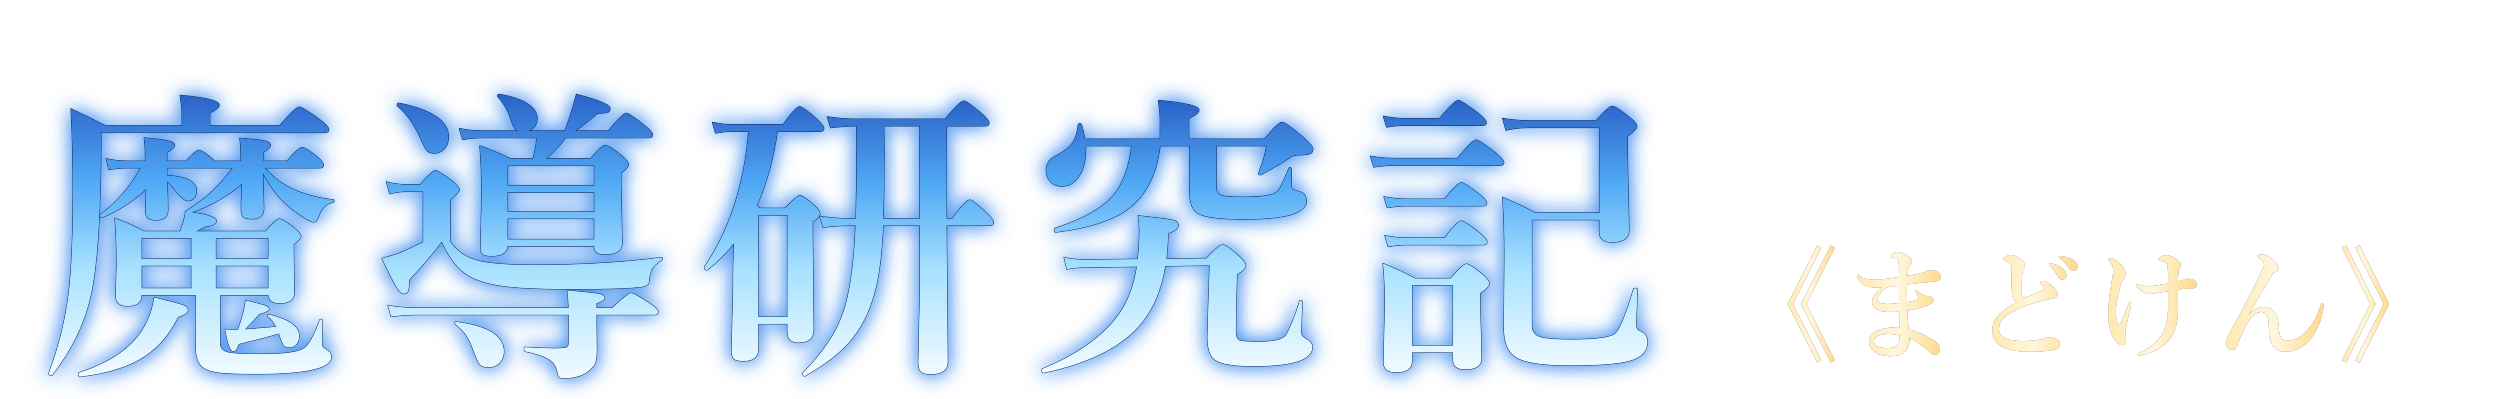
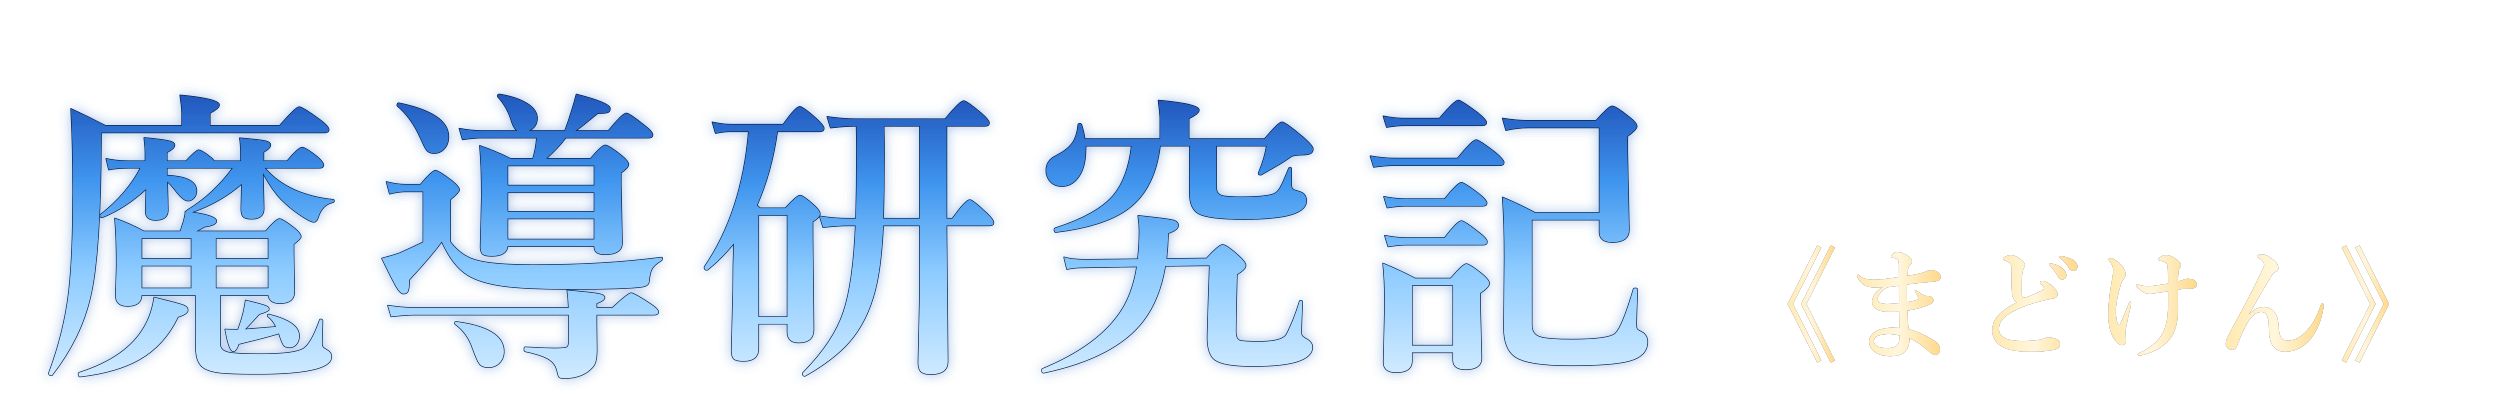
<svg xmlns="http://www.w3.org/2000/svg" viewBox="0 0 829.0 132.0" role="img" aria-label="魔導研究記《まどけん》">
  <defs>
    <linearGradient id="t-blue" x1="0" y1="0" x2="0" y2="1">
-       <stop offset="0" stop-color="#f2fbff" />
-       <stop offset="0.38" stop-color="#a9e2ff" />
-       <stop offset="0.70" stop-color="#4fa8f5" />
-       <stop offset="1" stop-color="#2b62c8" />
+       <stop offset="0" stop-color="#cfeaff" />
+       <stop offset="0.38" stop-color="#8ccbff" />
+       <stop offset="0.70" stop-color="#3f95ee" />
+       <stop offset="1" stop-color="#2258bd" />
    </linearGradient>
    <linearGradient id="t-sub" x1="0" y1="0" x2="1" y2="0">
      <stop offset="0" stop-color="#ffe9b0" />
      <stop offset="0.5" stop-color="#fff6dc" />
      <stop offset="1" stop-color="#ffd98a" />
    </linearGradient>
    <filter id="t-glow" x="-25%" y="-40%" width="150%" height="190%">
-       <feGaussianBlur stdDeviation="3.2" result="b" />
-       <feFlood flood-color="#3f8ef0" flood-opacity="0.75" />
+       <feGaussianBlur stdDeviation="2.0" result="b" />
+       <feFlood flood-color="#2f6fc8" flood-opacity="0.42" />
      <feComposite in2="b" operator="in" result="g" />
      <feMerge>
-         <feMergeNode in="g" />
        <feMergeNode in="g" />
        <feMergeNode in="SourceGraphic" />
      </feMerge>
    </filter>
  </defs>
  <g filter="url(#t-glow)">
-     <g fill="none" stroke="#0d2350" stroke-width="7" stroke-linejoin="round">
+     <g fill="none" stroke="#071a3c" stroke-width="9" stroke-linejoin="round">
      <path class="m" d="M1139 1522H1612Q1723 1649 1745 1649Q1768 1649 1887 1561Q1946 1517 1946 1495Q1946 1475 1915 1475H400V1432Q397 652 328 363Q264 81 68 -171Q66 -174 63 -174Q45 -174 45 -158Q45 -156 46 -155Q146 111 180 387Q209 632 209 1072Q209 1396 195 1637Q314 1582 429 1522H949V1608Q949 1647 936 1729Q1202 1704 1202 1663Q1202 1640 1139 1608ZM1042 371H675Q673 297 579 297Q499 297 499 369L505 571Q505 763 493 893Q596 857 690 805H938L960 873Q972 916 972 940H978Q980 945 991 952Q1163 1057 1294 1235H1132H847V1184Q1048 1175 1048 1079Q1048 1050 1029 1030Q1012 1012 991 1012Q960 1012 913 1071Q879 1117 849 1143Q854 1000 854 948Q854 881 770 881Q702 881 702 940Q702 948 706 1092Q562 960 410 900Q409 899 407 899Q393 899 393 913Q393 916 396 918Q577 1060 667 1235H583Q511 1235 452 1223L434 1298Q503 1282 583 1282H700V1335Q700 1377 692 1440Q830 1427 869 1416Q899 1407 899 1391Q899 1366 847 1341V1282H976Q1046 1356 1062 1356Q1084 1356 1151 1301L1169 1282H1349V1313Q1349 1395 1341 1438Q1484 1426 1519 1417Q1550 1409 1550 1391Q1550 1368 1503 1343V1282H1663Q1740 1374 1765 1374Q1788 1374 1867 1311Q1910 1274 1910 1255Q1910 1235 1884 1235H1511Q1595 1138 1720 1083Q1842 1032 1974 1020Q1982 1020 1982 1011Q1982 1003 1974 1001Q1900 986 1872 895Q1863 868 1845 868Q1821 868 1749 917Q1681 963 1624 1020Q1560 1086 1499 1200Q1500 1152 1503 1047Q1505 978 1505 959Q1505 889 1423 889Q1378 889 1364 905Q1351 920 1351 959Q1351 991 1355 1127Q1212 1001 1017 934Q1183 910 1183 875Q1183 846 1104 836Q1083 825 1046 805H1517Q1589 889 1611 889Q1633 889 1716 823Q1757 788 1757 768Q1757 755 1708 717V661L1712 392Q1712 316 1614 316Q1542 316 1536 371H1208V41Q1208 -6 1266 -18Q1316 -29 1480 -29Q1724 -29 1777 10Q1830 48 1884 202Q1886 207 1891 207Q1904 207 1904 196Q1900 85 1900 42Q1900 24 1908 16Q1915 9 1941 -6Q1964 -21 1964 -47Q1964 -101 1860 -129Q1733 -164 1460 -164Q1282 -164 1207.0 -155.5Q1132 -147 1096 -122Q1059 -97 1048 -40Q1042 -5 1042 63ZM675 618H1013V758H675ZM675 571V418H1013V571ZM1536 418V571H1179V418ZM1536 618V758H1179V618ZM1330 137Q1356 210 1367 258Q1379 317 1381 336Q1494 309 1519 298Q1540 290 1540 276Q1540 261 1473 242Q1430 193 1377 139L1588 156Q1565 204 1534 225Q1530 229 1530 233Q1530 240 1538 240Q1539 240 1540 240Q1745 190 1745 94Q1745 58 1724 35Q1705 16 1680 16Q1651 16 1640 31Q1630 43 1614 90L1608 111Q1507 80 1334 39Q1319 -10 1297 -10Q1269 -10 1242 139Q1260 137 1313 137ZM989 270Q989 243 922 223Q829 29 656 -68Q504 -153 259 -182Q246 -185 246 -164Q246 -157 251 -155Q575 -52 693 156Q745 246 760 356Q931 314 961 302Q989 290 989 270Z" transform="translate(14.00 116.00) scale(0.04883 -0.04883)" />
      <path class="m" d="M1323 1440Q1272 1371 1190 1298H1491Q1569 1389 1591 1389Q1615 1389 1704 1317Q1749 1280 1749 1259Q1749 1236 1698 1202V1122L1706 726Q1706 648 1589 648Q1517 648 1517 697V703H928Q922 637 821 637Q773 637 758 651Q744 664 744 699L752 1040Q752 1247 739 1386Q846 1349 948 1298H1100Q1120 1364 1126 1440H754Q702 1440 622 1428L600 1503Q682 1487 754 1487H995Q971 1502 956 1548Q928 1647 862 1718Q860 1721 860 1724Q860 1735 873 1735Q874 1735 876 1735Q1002 1713 1070 1666Q1129 1625 1129 1573Q1129 1512 1071 1487H1317Q1344 1557 1368 1639Q1378 1669 1395 1735Q1624 1676 1624 1639Q1624 1617 1607 1612Q1592 1607 1540 1606Q1430 1514 1388 1487H1612Q1709 1606 1735 1606Q1755 1606 1859 1522Q1913 1481 1913 1460Q1913 1440 1886 1440ZM1517 750V891H928V750ZM1517 938V1069H928V938ZM1517 1116V1251H928V1116ZM1532 238V187L1534 -2Q1534 -70 1518 -100Q1506 -123 1470 -150Q1407 -193 1314 -193Q1283 -193 1277 -184Q1272 -177 1263 -138Q1251 -88 1201 -60Q1153 -33 1048 -11Q1041 -9 1041 5Q1041 18 1048 18Q1178 10 1243 10Q1315 10 1330 17Q1343 24 1343 47V238H307Q238 238 137 226L115 301Q213 285 301 285H1343Q1339 362 1333 404Q1511 388 1552 379Q1587 371 1587 355Q1587 334 1532 316V285H1640Q1746 385 1767 385Q1787 385 1896 313Q1952 276 1952 258Q1952 238 1925 238ZM527 1448Q527 1395 496 1363Q469 1335 430 1335Q395 1335 379 1355Q364 1374 332 1448Q273 1577 181 1655Q178 1657 178 1661Q178 1678 193 1675Q527 1605 527 1448ZM903 -11Q903 -60 870 -92Q841 -119 798 -119Q755 -119 737 -95Q721 -74 692 6Q655 116 573 173Q570 176 570 181Q570 190 579 190Q580 190 581 190Q903 147 903 -11ZM1972 606Q1923 577 1907 547Q1894 522 1888 463Q1886 435 1843 428Q1731 412 1356 412Q1044 412 892 434Q743 455 659 506Q555 569 481 735Q423 651 260 475Q260 415 251 397Q243 381 221 381Q200 381 171 430Q145 475 74 621Q159 643 191 655Q216 665 355 731V1075H240Q187 1075 127 1059L105 1141Q173 1122 238 1122H336Q416 1217 438 1217Q459 1217 553 1145Q600 1106 600 1086Q600 1070 539 1020V733Q611 639 707 611Q816 576 1108 576Q1587 576 1971 627Q1979 629 1979 619Q1979 611 1972 606Z" transform="translate(123.00 116.00) scale(0.04883 -0.04883)" />
      <path class="m" d="M389 981 411 962H582Q660 1048 682 1048Q703 1048 778 980Q817 945 817 923Q817 900 768 870V749L774 137Q774 49 672 49Q596 49 596 121V176H399V6Q399 -76 299 -76Q246 -76 231 -60Q217 -45 217 -2L227 401Q227 593 233 723Q152 623 54 543Q52 542 50 542Q32 542 32 560Q32 562 33 564Q286 933 333 1483H209Q170 1483 108 1471L86 1546Q154 1530 213 1530H567Q653 1651 680 1651Q701 1651 795 1567Q844 1521 844 1504Q844 1483 817 1483H528Q488 1202 389 981ZM596 223V915H399V223ZM1677 1520V891H1716Q1807 1018 1835 1018Q1854 1018 1949 928Q1996 884 1996 864Q1996 844 1970 844H1677Q1678 653 1682 266Q1685 -10 1685 -80Q1685 -166 1569 -166Q1520 -166 1501 -146Q1485 -128 1485 -86L1495 371V844H1247Q1233 560 1192 404Q1138 193 1017 54Q912 -66 717 -177Q716 -178 714 -178Q700 -178 700 -161Q700 -157 703 -155Q909 53 977 258Q1043 456 1059 844H1014Q942 844 838 832L815 907Q919 891 1012 891H1061Q1067 1089 1067 1342Q1067 1444 1065 1520H1061Q993 1520 889 1508L866 1583Q970 1567 1063 1567H1667Q1768 1690 1794 1690Q1813 1690 1915 1604Q1966 1559 1966 1541Q1966 1520 1939 1520ZM1495 1520H1251Q1253 1438 1253 1327Q1253 1064 1247 891H1495Z" transform="translate(232.00 116.00) scale(0.04883 -0.04883)" />
      <path class="m" d="M383 1432H895V1567Q895 1605 883 1694Q1159 1669 1159 1628Q1159 1604 1090 1571V1432H1604Q1700 1546 1722 1546Q1745 1546 1870 1440Q1933 1384 1933 1364Q1933 1339 1910 1331Q1890 1324 1833 1323Q1793 1323 1770 1302Q1733 1274 1582 1189Q1579 1188 1576 1188Q1563 1188 1563 1198Q1563 1200 1564 1202Q1605 1302 1618 1385H1276V1104Q1276 1059 1313 1047Q1346 1037 1450 1037Q1605 1037 1663 1057Q1692 1067 1712 1104Q1729 1134 1768 1231Q1770 1238 1777 1238Q1786 1238 1786 1229V1123Q1786 1099 1795 1092Q1805 1083 1841 1074Q1888 1060 1888 1012Q1888 940 1753 910Q1647 887 1470 887Q1224 887 1156 925Q1096 959 1096 1061V1385H895Q859 1091 677 957Q517 839 189 799Q176 796 176 817Q176 824 181 826Q467 917 578 1049Q676 1167 701 1385H390Q390 1367 389 1358Q389 1242 341 1174Q297 1111 227 1111Q177 1111 147 1145Q121 1175 121 1219Q121 1285 187 1317Q268 1358 302 1408Q331 1453 338 1527Q338 1536 349 1536Q358 1536 361 1529Q378 1475 383 1432ZM930 569Q892 341 780 196Q591 -52 106 -156Q92 -159 92 -137Q92 -131 96 -129Q482 29 635 272Q710 392 737 565L375 559Q311 559 262 547L242 629Q296 612 393 612L743 616Q754 714 754 811Q754 851 745 911Q952 889 987 879Q1018 870 1018 844Q1018 815 950 791Q947 698 938 618L1210 621Q1294 713 1319 713Q1346 713 1427 639Q1476 596 1476 572Q1476 547 1417 512Q1409 254 1409 123Q1409 73 1436 63Q1461 55 1568 55Q1709 55 1747 96Q1763 118 1796 198Q1824 269 1841 327Q1842 334 1850 334Q1861 334 1861 325Q1860 302 1856 210Q1853 150 1853 127Q1853 103 1859 95Q1864 88 1882 77Q1929 53 1929 18Q1929 -44 1831 -78Q1732 -111 1527 -111Q1323 -111 1266 -67Q1216 -29 1216 86Q1216 103 1222 301Q1229 492 1231 573Z" transform="translate(341.00 116.00) scale(0.04883 -0.04883)" />
      <path class="m" d="M652 -18H373V-75Q373 -153 266 -153Q180 -153 180 -85L189 305Q189 475 176 587Q292 539 394 485H636Q720 583 742 583Q764 583 853 511Q898 472 898 452Q898 425 836 385V313L845 -57Q845 -133 736 -133Q652 -133 652 -69ZM652 29V438H373V29ZM1646 930V1509H1162Q1090 1509 1011 1491L988 1572Q1081 1556 1160 1556H1623Q1710 1654 1732 1654Q1758 1654 1851 1578Q1900 1540 1900 1517Q1900 1497 1836 1450V1345L1847 815Q1847 731 1734 731Q1646 731 1646 799V883H1187V166Q1187 103 1246 86Q1298 70 1455 70Q1711 70 1754 111Q1802 156 1877 412Q1879 418 1888 418Q1904 418 1904 408Q1903 382 1899 276Q1896 206 1896 179Q1896 148 1902 140Q1908 133 1933 121Q1972 100 1972 54Q1972 -42 1849 -75Q1737 -106 1448 -106Q1164 -106 1077 -49Q997 3 997 150L1001 623Q1001 868 988 1036Q1117 981 1210 930ZM878 1544Q878 1524 852 1524H321Q274 1524 201 1512L178 1587Q255 1571 321 1571H559Q663 1694 688 1694Q707 1694 821 1608Q878 1562 878 1544ZM997 1273Q997 1253 971 1253H252Q195 1253 113 1241L90 1316Q177 1300 254 1300H682Q783 1425 809 1425Q829 1425 940 1339Q997 1290 997 1273ZM881 998Q881 977 854 977H330Q278 977 205 965L182 1040Q261 1024 330 1024H594Q683 1135 709 1135Q728 1135 830 1057Q881 1015 881 998ZM883 733Q883 713 856 713H334Q285 713 211 701L188 776Q265 760 334 760H594Q682 875 709 875Q729 875 832 793Q883 754 883 733Z" transform="translate(450.00 116.00) scale(0.04883 -0.04883)" />
    </g>
    <g fill="url(#t-blue)">
      <path class="m" d="M1139 1522H1612Q1723 1649 1745 1649Q1768 1649 1887 1561Q1946 1517 1946 1495Q1946 1475 1915 1475H400V1432Q397 652 328 363Q264 81 68 -171Q66 -174 63 -174Q45 -174 45 -158Q45 -156 46 -155Q146 111 180 387Q209 632 209 1072Q209 1396 195 1637Q314 1582 429 1522H949V1608Q949 1647 936 1729Q1202 1704 1202 1663Q1202 1640 1139 1608ZM1042 371H675Q673 297 579 297Q499 297 499 369L505 571Q505 763 493 893Q596 857 690 805H938L960 873Q972 916 972 940H978Q980 945 991 952Q1163 1057 1294 1235H1132H847V1184Q1048 1175 1048 1079Q1048 1050 1029 1030Q1012 1012 991 1012Q960 1012 913 1071Q879 1117 849 1143Q854 1000 854 948Q854 881 770 881Q702 881 702 940Q702 948 706 1092Q562 960 410 900Q409 899 407 899Q393 899 393 913Q393 916 396 918Q577 1060 667 1235H583Q511 1235 452 1223L434 1298Q503 1282 583 1282H700V1335Q700 1377 692 1440Q830 1427 869 1416Q899 1407 899 1391Q899 1366 847 1341V1282H976Q1046 1356 1062 1356Q1084 1356 1151 1301L1169 1282H1349V1313Q1349 1395 1341 1438Q1484 1426 1519 1417Q1550 1409 1550 1391Q1550 1368 1503 1343V1282H1663Q1740 1374 1765 1374Q1788 1374 1867 1311Q1910 1274 1910 1255Q1910 1235 1884 1235H1511Q1595 1138 1720 1083Q1842 1032 1974 1020Q1982 1020 1982 1011Q1982 1003 1974 1001Q1900 986 1872 895Q1863 868 1845 868Q1821 868 1749 917Q1681 963 1624 1020Q1560 1086 1499 1200Q1500 1152 1503 1047Q1505 978 1505 959Q1505 889 1423 889Q1378 889 1364 905Q1351 920 1351 959Q1351 991 1355 1127Q1212 1001 1017 934Q1183 910 1183 875Q1183 846 1104 836Q1083 825 1046 805H1517Q1589 889 1611 889Q1633 889 1716 823Q1757 788 1757 768Q1757 755 1708 717V661L1712 392Q1712 316 1614 316Q1542 316 1536 371H1208V41Q1208 -6 1266 -18Q1316 -29 1480 -29Q1724 -29 1777 10Q1830 48 1884 202Q1886 207 1891 207Q1904 207 1904 196Q1900 85 1900 42Q1900 24 1908 16Q1915 9 1941 -6Q1964 -21 1964 -47Q1964 -101 1860 -129Q1733 -164 1460 -164Q1282 -164 1207.0 -155.5Q1132 -147 1096 -122Q1059 -97 1048 -40Q1042 -5 1042 63ZM675 618H1013V758H675ZM675 571V418H1013V571ZM1536 418V571H1179V418ZM1536 618V758H1179V618ZM1330 137Q1356 210 1367 258Q1379 317 1381 336Q1494 309 1519 298Q1540 290 1540 276Q1540 261 1473 242Q1430 193 1377 139L1588 156Q1565 204 1534 225Q1530 229 1530 233Q1530 240 1538 240Q1539 240 1540 240Q1745 190 1745 94Q1745 58 1724 35Q1705 16 1680 16Q1651 16 1640 31Q1630 43 1614 90L1608 111Q1507 80 1334 39Q1319 -10 1297 -10Q1269 -10 1242 139Q1260 137 1313 137ZM989 270Q989 243 922 223Q829 29 656 -68Q504 -153 259 -182Q246 -185 246 -164Q246 -157 251 -155Q575 -52 693 156Q745 246 760 356Q931 314 961 302Q989 290 989 270Z" transform="translate(14.00 116.00) scale(0.04883 -0.04883)" />
      <path class="m" d="M1323 1440Q1272 1371 1190 1298H1491Q1569 1389 1591 1389Q1615 1389 1704 1317Q1749 1280 1749 1259Q1749 1236 1698 1202V1122L1706 726Q1706 648 1589 648Q1517 648 1517 697V703H928Q922 637 821 637Q773 637 758 651Q744 664 744 699L752 1040Q752 1247 739 1386Q846 1349 948 1298H1100Q1120 1364 1126 1440H754Q702 1440 622 1428L600 1503Q682 1487 754 1487H995Q971 1502 956 1548Q928 1647 862 1718Q860 1721 860 1724Q860 1735 873 1735Q874 1735 876 1735Q1002 1713 1070 1666Q1129 1625 1129 1573Q1129 1512 1071 1487H1317Q1344 1557 1368 1639Q1378 1669 1395 1735Q1624 1676 1624 1639Q1624 1617 1607 1612Q1592 1607 1540 1606Q1430 1514 1388 1487H1612Q1709 1606 1735 1606Q1755 1606 1859 1522Q1913 1481 1913 1460Q1913 1440 1886 1440ZM1517 750V891H928V750ZM1517 938V1069H928V938ZM1517 1116V1251H928V1116ZM1532 238V187L1534 -2Q1534 -70 1518 -100Q1506 -123 1470 -150Q1407 -193 1314 -193Q1283 -193 1277 -184Q1272 -177 1263 -138Q1251 -88 1201 -60Q1153 -33 1048 -11Q1041 -9 1041 5Q1041 18 1048 18Q1178 10 1243 10Q1315 10 1330 17Q1343 24 1343 47V238H307Q238 238 137 226L115 301Q213 285 301 285H1343Q1339 362 1333 404Q1511 388 1552 379Q1587 371 1587 355Q1587 334 1532 316V285H1640Q1746 385 1767 385Q1787 385 1896 313Q1952 276 1952 258Q1952 238 1925 238ZM527 1448Q527 1395 496 1363Q469 1335 430 1335Q395 1335 379 1355Q364 1374 332 1448Q273 1577 181 1655Q178 1657 178 1661Q178 1678 193 1675Q527 1605 527 1448ZM903 -11Q903 -60 870 -92Q841 -119 798 -119Q755 -119 737 -95Q721 -74 692 6Q655 116 573 173Q570 176 570 181Q570 190 579 190Q580 190 581 190Q903 147 903 -11ZM1972 606Q1923 577 1907 547Q1894 522 1888 463Q1886 435 1843 428Q1731 412 1356 412Q1044 412 892 434Q743 455 659 506Q555 569 481 735Q423 651 260 475Q260 415 251 397Q243 381 221 381Q200 381 171 430Q145 475 74 621Q159 643 191 655Q216 665 355 731V1075H240Q187 1075 127 1059L105 1141Q173 1122 238 1122H336Q416 1217 438 1217Q459 1217 553 1145Q600 1106 600 1086Q600 1070 539 1020V733Q611 639 707 611Q816 576 1108 576Q1587 576 1971 627Q1979 629 1979 619Q1979 611 1972 606Z" transform="translate(123.00 116.00) scale(0.04883 -0.04883)" />
      <path class="m" d="M389 981 411 962H582Q660 1048 682 1048Q703 1048 778 980Q817 945 817 923Q817 900 768 870V749L774 137Q774 49 672 49Q596 49 596 121V176H399V6Q399 -76 299 -76Q246 -76 231 -60Q217 -45 217 -2L227 401Q227 593 233 723Q152 623 54 543Q52 542 50 542Q32 542 32 560Q32 562 33 564Q286 933 333 1483H209Q170 1483 108 1471L86 1546Q154 1530 213 1530H567Q653 1651 680 1651Q701 1651 795 1567Q844 1521 844 1504Q844 1483 817 1483H528Q488 1202 389 981ZM596 223V915H399V223ZM1677 1520V891H1716Q1807 1018 1835 1018Q1854 1018 1949 928Q1996 884 1996 864Q1996 844 1970 844H1677Q1678 653 1682 266Q1685 -10 1685 -80Q1685 -166 1569 -166Q1520 -166 1501 -146Q1485 -128 1485 -86L1495 371V844H1247Q1233 560 1192 404Q1138 193 1017 54Q912 -66 717 -177Q716 -178 714 -178Q700 -178 700 -161Q700 -157 703 -155Q909 53 977 258Q1043 456 1059 844H1014Q942 844 838 832L815 907Q919 891 1012 891H1061Q1067 1089 1067 1342Q1067 1444 1065 1520H1061Q993 1520 889 1508L866 1583Q970 1567 1063 1567H1667Q1768 1690 1794 1690Q1813 1690 1915 1604Q1966 1559 1966 1541Q1966 1520 1939 1520ZM1495 1520H1251Q1253 1438 1253 1327Q1253 1064 1247 891H1495Z" transform="translate(232.00 116.00) scale(0.04883 -0.04883)" />
      <path class="m" d="M383 1432H895V1567Q895 1605 883 1694Q1159 1669 1159 1628Q1159 1604 1090 1571V1432H1604Q1700 1546 1722 1546Q1745 1546 1870 1440Q1933 1384 1933 1364Q1933 1339 1910 1331Q1890 1324 1833 1323Q1793 1323 1770 1302Q1733 1274 1582 1189Q1579 1188 1576 1188Q1563 1188 1563 1198Q1563 1200 1564 1202Q1605 1302 1618 1385H1276V1104Q1276 1059 1313 1047Q1346 1037 1450 1037Q1605 1037 1663 1057Q1692 1067 1712 1104Q1729 1134 1768 1231Q1770 1238 1777 1238Q1786 1238 1786 1229V1123Q1786 1099 1795 1092Q1805 1083 1841 1074Q1888 1060 1888 1012Q1888 940 1753 910Q1647 887 1470 887Q1224 887 1156 925Q1096 959 1096 1061V1385H895Q859 1091 677 957Q517 839 189 799Q176 796 176 817Q176 824 181 826Q467 917 578 1049Q676 1167 701 1385H390Q390 1367 389 1358Q389 1242 341 1174Q297 1111 227 1111Q177 1111 147 1145Q121 1175 121 1219Q121 1285 187 1317Q268 1358 302 1408Q331 1453 338 1527Q338 1536 349 1536Q358 1536 361 1529Q378 1475 383 1432ZM930 569Q892 341 780 196Q591 -52 106 -156Q92 -159 92 -137Q92 -131 96 -129Q482 29 635 272Q710 392 737 565L375 559Q311 559 262 547L242 629Q296 612 393 612L743 616Q754 714 754 811Q754 851 745 911Q952 889 987 879Q1018 870 1018 844Q1018 815 950 791Q947 698 938 618L1210 621Q1294 713 1319 713Q1346 713 1427 639Q1476 596 1476 572Q1476 547 1417 512Q1409 254 1409 123Q1409 73 1436 63Q1461 55 1568 55Q1709 55 1747 96Q1763 118 1796 198Q1824 269 1841 327Q1842 334 1850 334Q1861 334 1861 325Q1860 302 1856 210Q1853 150 1853 127Q1853 103 1859 95Q1864 88 1882 77Q1929 53 1929 18Q1929 -44 1831 -78Q1732 -111 1527 -111Q1323 -111 1266 -67Q1216 -29 1216 86Q1216 103 1222 301Q1229 492 1231 573Z" transform="translate(341.00 116.00) scale(0.04883 -0.04883)" />
      <path class="m" d="M652 -18H373V-75Q373 -153 266 -153Q180 -153 180 -85L189 305Q189 475 176 587Q292 539 394 485H636Q720 583 742 583Q764 583 853 511Q898 472 898 452Q898 425 836 385V313L845 -57Q845 -133 736 -133Q652 -133 652 -69ZM652 29V438H373V29ZM1646 930V1509H1162Q1090 1509 1011 1491L988 1572Q1081 1556 1160 1556H1623Q1710 1654 1732 1654Q1758 1654 1851 1578Q1900 1540 1900 1517Q1900 1497 1836 1450V1345L1847 815Q1847 731 1734 731Q1646 731 1646 799V883H1187V166Q1187 103 1246 86Q1298 70 1455 70Q1711 70 1754 111Q1802 156 1877 412Q1879 418 1888 418Q1904 418 1904 408Q1903 382 1899 276Q1896 206 1896 179Q1896 148 1902 140Q1908 133 1933 121Q1972 100 1972 54Q1972 -42 1849 -75Q1737 -106 1448 -106Q1164 -106 1077 -49Q997 3 997 150L1001 623Q1001 868 988 1036Q1117 981 1210 930ZM878 1544Q878 1524 852 1524H321Q274 1524 201 1512L178 1587Q255 1571 321 1571H559Q663 1694 688 1694Q707 1694 821 1608Q878 1562 878 1544ZM997 1273Q997 1253 971 1253H252Q195 1253 113 1241L90 1316Q177 1300 254 1300H682Q783 1425 809 1425Q829 1425 940 1339Q997 1290 997 1273ZM881 998Q881 977 854 977H330Q278 977 205 965L182 1040Q261 1024 330 1024H594Q683 1135 709 1135Q728 1135 830 1057Q881 1015 881 998ZM883 733Q883 713 856 713H334Q285 713 211 701L188 776Q265 760 334 760H594Q682 875 709 875Q729 875 832 793Q883 754 883 733Z" transform="translate(450.00 116.00) scale(0.04883 -0.04883)" />
    </g>
  </g>
  <g>
    <g fill="none" stroke="#3a2a08" stroke-width="4.5" stroke-linejoin="round">
      <path class="s" d="M1482 778 1966 -180 1898 -213 1398 778 1898 1769 1966 1736ZM1253 778 1736 -180 1669 -213 1169 778 1669 1769 1736 1736Z" transform="translate(570.00 116.00) scale(0.01953 -0.01953)" />
      <path class="s" d="M682 1067Q613 1063 529 1063Q339 1063 258 1227Q248 1247 248 1254Q248 1272 266 1272Q273 1272 285 1260Q353 1186 539 1186Q661 1186 959 1233Q959 1364 959 1434Q959 1518 940 1536Q921 1553 883 1561Q861 1566 835 1569Q823 1569 823 1583Q823 1597 848 1622Q882 1657 930 1657Q1002 1657 1088 1606Q1176 1554 1176 1501Q1176 1473 1147 1444Q1112 1408 1108 1366Q1107 1349 1102 1302Q1099 1273 1098 1254Q1195 1269 1299 1291Q1377 1308 1415 1328Q1449 1348 1516 1348Q1576 1348 1623 1311Q1663 1279 1663 1243Q1663 1196 1632 1180Q1606 1167 1528 1159Q1256 1135 1092 1112Q1090 1041 1090 962Q1090 883 1092 805Q1207 824 1269 848Q1290 857 1290 872Q1290 883 1277 914Q1273 927 1232 992Q1229 998 1229 1003Q1229 1012 1238 1012Q1245 1012 1254 1005Q1309 964 1366 930Q1399 911 1427 911H1442Q1538 911 1538 837Q1538 807 1503 785Q1483 772 1428 751Q1271 693 1096 668Q1097 603 1116 350Q1293 309 1530 170Q1653 97 1653 8Q1653 -30 1629 -57Q1607 -82 1575 -82Q1537 -82 1499 -49Q1287 138 1131 199Q1131 181 1131 172Q1131 -106 811 -106Q647 -106 551 -36Q453 36 453 142Q453 236 555 306Q618 348 750 367Q789 373 852 373Q902 373 969 369Q969 519 963 651Q910 647 797 647Q504 647 504 817Q504 900 582 987Q604 1011 682 1067ZM766 1065Q700 1034 649 979Q592 913 592 866Q592 776 756 776Q845 776 961 789Q961 983 959 1092Q919 1087 859 1078Q795 1069 766 1065ZM971 246Q866 271 782 271Q758 271 736 269Q628 259 578 230Q527 196 527 146Q527 86 592 54Q641 27 768 27Q887 27 938 84Q971 122 971 246Z" transform="translate(611.00 116.00) scale(0.01953 -0.01953)" />
      <path class="s" d="M1452 1462Q1554 1443 1621 1391Q1697 1332 1697 1268Q1697 1238 1678 1217Q1659 1196 1630 1196Q1586 1196 1560 1243Q1501 1351 1431 1423Q1409 1446 1409 1450Q1409 1459 1419 1463Q1426 1464 1436 1464Q1447 1464 1452 1462ZM1618 1587Q1731 1575 1812 1524Q1886 1476 1886 1419Q1886 1383 1865 1361Q1847 1343 1823 1343Q1774 1343 1747 1388Q1690 1484 1604 1549Q1579 1567 1579 1573Q1579 1582 1585 1586Q1591 1589 1601 1589Q1606 1589 1618 1587ZM858 803Q794 855 782 942Q772 1019 772 1334Q772 1420 764 1440Q756 1472 704 1497Q663 1518 643 1526Q624 1532 624 1540Q624 1558 651 1573Q706 1606 761 1606Q838 1606 940 1522Q993 1479 993 1432Q993 1411 968 1375Q960 1361 952 1317Q943 1260 940 1190Q936 1061 936 1013Q936 961 940 930Q945 881 997 881Q1007 881 1176 952Q1245 982 1305 1016Q1323 1027 1323 1046Q1323 1058 1315 1069Q1302 1093 1274 1120Q1255 1138 1255 1145Q1255 1167 1302 1167Q1329 1167 1372 1144Q1446 1105 1501 1042Q1548 983 1548 940Q1548 887 1491 878Q1470 876 1362 852Q1115 792 987 741Q740 642 643 550Q553 465 553 352Q553 147 946 147Q1212 147 1302 184Q1362 209 1399 209Q1448 209 1503 191Q1591 162 1591 100Q1591 59 1571 38Q1550 16 1497 4Q1359 -29 1083 -29Q844 -29 700 16Q586 51 516 131Q444 212 444 321Q444 485 569 609Q660 699 858 803Z" transform="translate(652.00 116.00) scale(0.01953 -0.01953)" />
      <path class="s" d="M1493 1159Q1571 1177 1595 1190Q1622 1204 1662 1204Q1685 1204 1712 1200Q1812 1185 1812 1102Q1812 1053 1744 1045Q1730 1043 1628 1038Q1561 1036 1493 1026Q1495 909 1495 696Q1495 387 1374 209Q1232 3 911 -82Q865 -94 840 -94Q815 -94 815 -76Q815 -65 852 -49Q990 8 1099 109Q1189 191 1238 283Q1333 461 1330 760L1331 928Q1331 980 1331 998Q1296 992 1229 982Q1181 975 1169 973Q1039 952 1026 952Q923 952 827 1042Q788 1078 788 1098Q788 1114 802 1114Q808 1114 829 1104Q889 1077 1003 1077Q1064 1077 1331 1122Q1331 1188 1327 1364Q1323 1442 1308 1467Q1298 1485 1253 1501Q1236 1508 1186 1518Q1165 1521 1165 1534Q1165 1550 1196 1573Q1242 1606 1298 1606Q1357 1606 1433 1559Q1542 1493 1542 1436Q1542 1408 1521 1385Q1504 1364 1501 1329Q1493 1236 1493 1159ZM475 432Q483 418 495 418Q510 418 520 441Q566 545 663 786Q675 815 688 815Q698 815 698 797Q698 781 680 696Q669 649 651 568Q636 498 627 455Q600 337 600 299Q600 265 606 227Q612 188 612 168Q612 82 548 82Q483 82 417 182Q315 336 315 602Q315 786 356 1054Q365 1108 373 1155Q381 1197 383 1208Q399 1297 399 1353Q399 1426 337 1505Q321 1528 321 1534Q321 1554 348 1554Q388 1554 449 1512Q497 1479 532 1438Q604 1353 604 1284Q604 1243 571 1202Q537 1157 526 1120Q438 823 438 662Q438 513 475 432Z" transform="translate(693.00 116.00) scale(0.01953 -0.01953)" />
      <path class="s" d="M600 594Q720 723 846 723Q1087 723 1102 403Q1108 280 1137 223Q1170 153 1260 153Q1439 153 1606 346Q1741 501 1821 753Q1833 786 1850 786Q1868 786 1868 749Q1868 724 1848 630Q1828 541 1809 485Q1732 268 1596 131Q1436 -29 1209 -29Q1067 -29 993 94Q948 170 944 362Q943 522 907 588Q876 645 813 645Q698 645 600 500Q509 364 420 127Q387 41 373 26Q350 4 324 4Q267 4 238 37Q211 67 211 98Q211 147 227 182Q260 254 299 326Q362 444 514 727Q596 879 630 946Q825 1332 855 1409Q862 1428 862 1445Q862 1475 839 1505Q810 1542 761 1565Q741 1574 741 1583Q741 1616 827 1616Q910 1616 1024 1518Q1098 1454 1098 1389Q1098 1345 1051 1325Q1019 1312 985 1262Q891 1114 596 596Z" transform="translate(734.00 116.00) scale(0.01953 -0.01953)" />
      <path class="s" d="M565 778 82 1736 150 1769 649 778 150 -213 82 -180ZM793 778 311 1736 379 1769 879 778 379 -213 311 -180Z" transform="translate(775.00 116.00) scale(0.01953 -0.01953)" />
    </g>
    <g fill="url(#t-sub)">
      <path class="s" d="M1482 778 1966 -180 1898 -213 1398 778 1898 1769 1966 1736ZM1253 778 1736 -180 1669 -213 1169 778 1669 1769 1736 1736Z" transform="translate(570.00 116.00) scale(0.01953 -0.01953)" />
      <path class="s" d="M682 1067Q613 1063 529 1063Q339 1063 258 1227Q248 1247 248 1254Q248 1272 266 1272Q273 1272 285 1260Q353 1186 539 1186Q661 1186 959 1233Q959 1364 959 1434Q959 1518 940 1536Q921 1553 883 1561Q861 1566 835 1569Q823 1569 823 1583Q823 1597 848 1622Q882 1657 930 1657Q1002 1657 1088 1606Q1176 1554 1176 1501Q1176 1473 1147 1444Q1112 1408 1108 1366Q1107 1349 1102 1302Q1099 1273 1098 1254Q1195 1269 1299 1291Q1377 1308 1415 1328Q1449 1348 1516 1348Q1576 1348 1623 1311Q1663 1279 1663 1243Q1663 1196 1632 1180Q1606 1167 1528 1159Q1256 1135 1092 1112Q1090 1041 1090 962Q1090 883 1092 805Q1207 824 1269 848Q1290 857 1290 872Q1290 883 1277 914Q1273 927 1232 992Q1229 998 1229 1003Q1229 1012 1238 1012Q1245 1012 1254 1005Q1309 964 1366 930Q1399 911 1427 911H1442Q1538 911 1538 837Q1538 807 1503 785Q1483 772 1428 751Q1271 693 1096 668Q1097 603 1116 350Q1293 309 1530 170Q1653 97 1653 8Q1653 -30 1629 -57Q1607 -82 1575 -82Q1537 -82 1499 -49Q1287 138 1131 199Q1131 181 1131 172Q1131 -106 811 -106Q647 -106 551 -36Q453 36 453 142Q453 236 555 306Q618 348 750 367Q789 373 852 373Q902 373 969 369Q969 519 963 651Q910 647 797 647Q504 647 504 817Q504 900 582 987Q604 1011 682 1067ZM766 1065Q700 1034 649 979Q592 913 592 866Q592 776 756 776Q845 776 961 789Q961 983 959 1092Q919 1087 859 1078Q795 1069 766 1065ZM971 246Q866 271 782 271Q758 271 736 269Q628 259 578 230Q527 196 527 146Q527 86 592 54Q641 27 768 27Q887 27 938 84Q971 122 971 246Z" transform="translate(611.00 116.00) scale(0.01953 -0.01953)" />
      <path class="s" d="M1452 1462Q1554 1443 1621 1391Q1697 1332 1697 1268Q1697 1238 1678 1217Q1659 1196 1630 1196Q1586 1196 1560 1243Q1501 1351 1431 1423Q1409 1446 1409 1450Q1409 1459 1419 1463Q1426 1464 1436 1464Q1447 1464 1452 1462ZM1618 1587Q1731 1575 1812 1524Q1886 1476 1886 1419Q1886 1383 1865 1361Q1847 1343 1823 1343Q1774 1343 1747 1388Q1690 1484 1604 1549Q1579 1567 1579 1573Q1579 1582 1585 1586Q1591 1589 1601 1589Q1606 1589 1618 1587ZM858 803Q794 855 782 942Q772 1019 772 1334Q772 1420 764 1440Q756 1472 704 1497Q663 1518 643 1526Q624 1532 624 1540Q624 1558 651 1573Q706 1606 761 1606Q838 1606 940 1522Q993 1479 993 1432Q993 1411 968 1375Q960 1361 952 1317Q943 1260 940 1190Q936 1061 936 1013Q936 961 940 930Q945 881 997 881Q1007 881 1176 952Q1245 982 1305 1016Q1323 1027 1323 1046Q1323 1058 1315 1069Q1302 1093 1274 1120Q1255 1138 1255 1145Q1255 1167 1302 1167Q1329 1167 1372 1144Q1446 1105 1501 1042Q1548 983 1548 940Q1548 887 1491 878Q1470 876 1362 852Q1115 792 987 741Q740 642 643 550Q553 465 553 352Q553 147 946 147Q1212 147 1302 184Q1362 209 1399 209Q1448 209 1503 191Q1591 162 1591 100Q1591 59 1571 38Q1550 16 1497 4Q1359 -29 1083 -29Q844 -29 700 16Q586 51 516 131Q444 212 444 321Q444 485 569 609Q660 699 858 803Z" transform="translate(652.00 116.00) scale(0.01953 -0.01953)" />
      <path class="s" d="M1493 1159Q1571 1177 1595 1190Q1622 1204 1662 1204Q1685 1204 1712 1200Q1812 1185 1812 1102Q1812 1053 1744 1045Q1730 1043 1628 1038Q1561 1036 1493 1026Q1495 909 1495 696Q1495 387 1374 209Q1232 3 911 -82Q865 -94 840 -94Q815 -94 815 -76Q815 -65 852 -49Q990 8 1099 109Q1189 191 1238 283Q1333 461 1330 760L1331 928Q1331 980 1331 998Q1296 992 1229 982Q1181 975 1169 973Q1039 952 1026 952Q923 952 827 1042Q788 1078 788 1098Q788 1114 802 1114Q808 1114 829 1104Q889 1077 1003 1077Q1064 1077 1331 1122Q1331 1188 1327 1364Q1323 1442 1308 1467Q1298 1485 1253 1501Q1236 1508 1186 1518Q1165 1521 1165 1534Q1165 1550 1196 1573Q1242 1606 1298 1606Q1357 1606 1433 1559Q1542 1493 1542 1436Q1542 1408 1521 1385Q1504 1364 1501 1329Q1493 1236 1493 1159ZM475 432Q483 418 495 418Q510 418 520 441Q566 545 663 786Q675 815 688 815Q698 815 698 797Q698 781 680 696Q669 649 651 568Q636 498 627 455Q600 337 600 299Q600 265 606 227Q612 188 612 168Q612 82 548 82Q483 82 417 182Q315 336 315 602Q315 786 356 1054Q365 1108 373 1155Q381 1197 383 1208Q399 1297 399 1353Q399 1426 337 1505Q321 1528 321 1534Q321 1554 348 1554Q388 1554 449 1512Q497 1479 532 1438Q604 1353 604 1284Q604 1243 571 1202Q537 1157 526 1120Q438 823 438 662Q438 513 475 432Z" transform="translate(693.00 116.00) scale(0.01953 -0.01953)" />
      <path class="s" d="M600 594Q720 723 846 723Q1087 723 1102 403Q1108 280 1137 223Q1170 153 1260 153Q1439 153 1606 346Q1741 501 1821 753Q1833 786 1850 786Q1868 786 1868 749Q1868 724 1848 630Q1828 541 1809 485Q1732 268 1596 131Q1436 -29 1209 -29Q1067 -29 993 94Q948 170 944 362Q943 522 907 588Q876 645 813 645Q698 645 600 500Q509 364 420 127Q387 41 373 26Q350 4 324 4Q267 4 238 37Q211 67 211 98Q211 147 227 182Q260 254 299 326Q362 444 514 727Q596 879 630 946Q825 1332 855 1409Q862 1428 862 1445Q862 1475 839 1505Q810 1542 761 1565Q741 1574 741 1583Q741 1616 827 1616Q910 1616 1024 1518Q1098 1454 1098 1389Q1098 1345 1051 1325Q1019 1312 985 1262Q891 1114 596 596Z" transform="translate(734.00 116.00) scale(0.01953 -0.01953)" />
      <path class="s" d="M565 778 82 1736 150 1769 649 778 150 -213 82 -180ZM793 778 311 1736 379 1769 879 778 379 -213 311 -180Z" transform="translate(775.00 116.00) scale(0.01953 -0.01953)" />
    </g>
  </g>
</svg>
